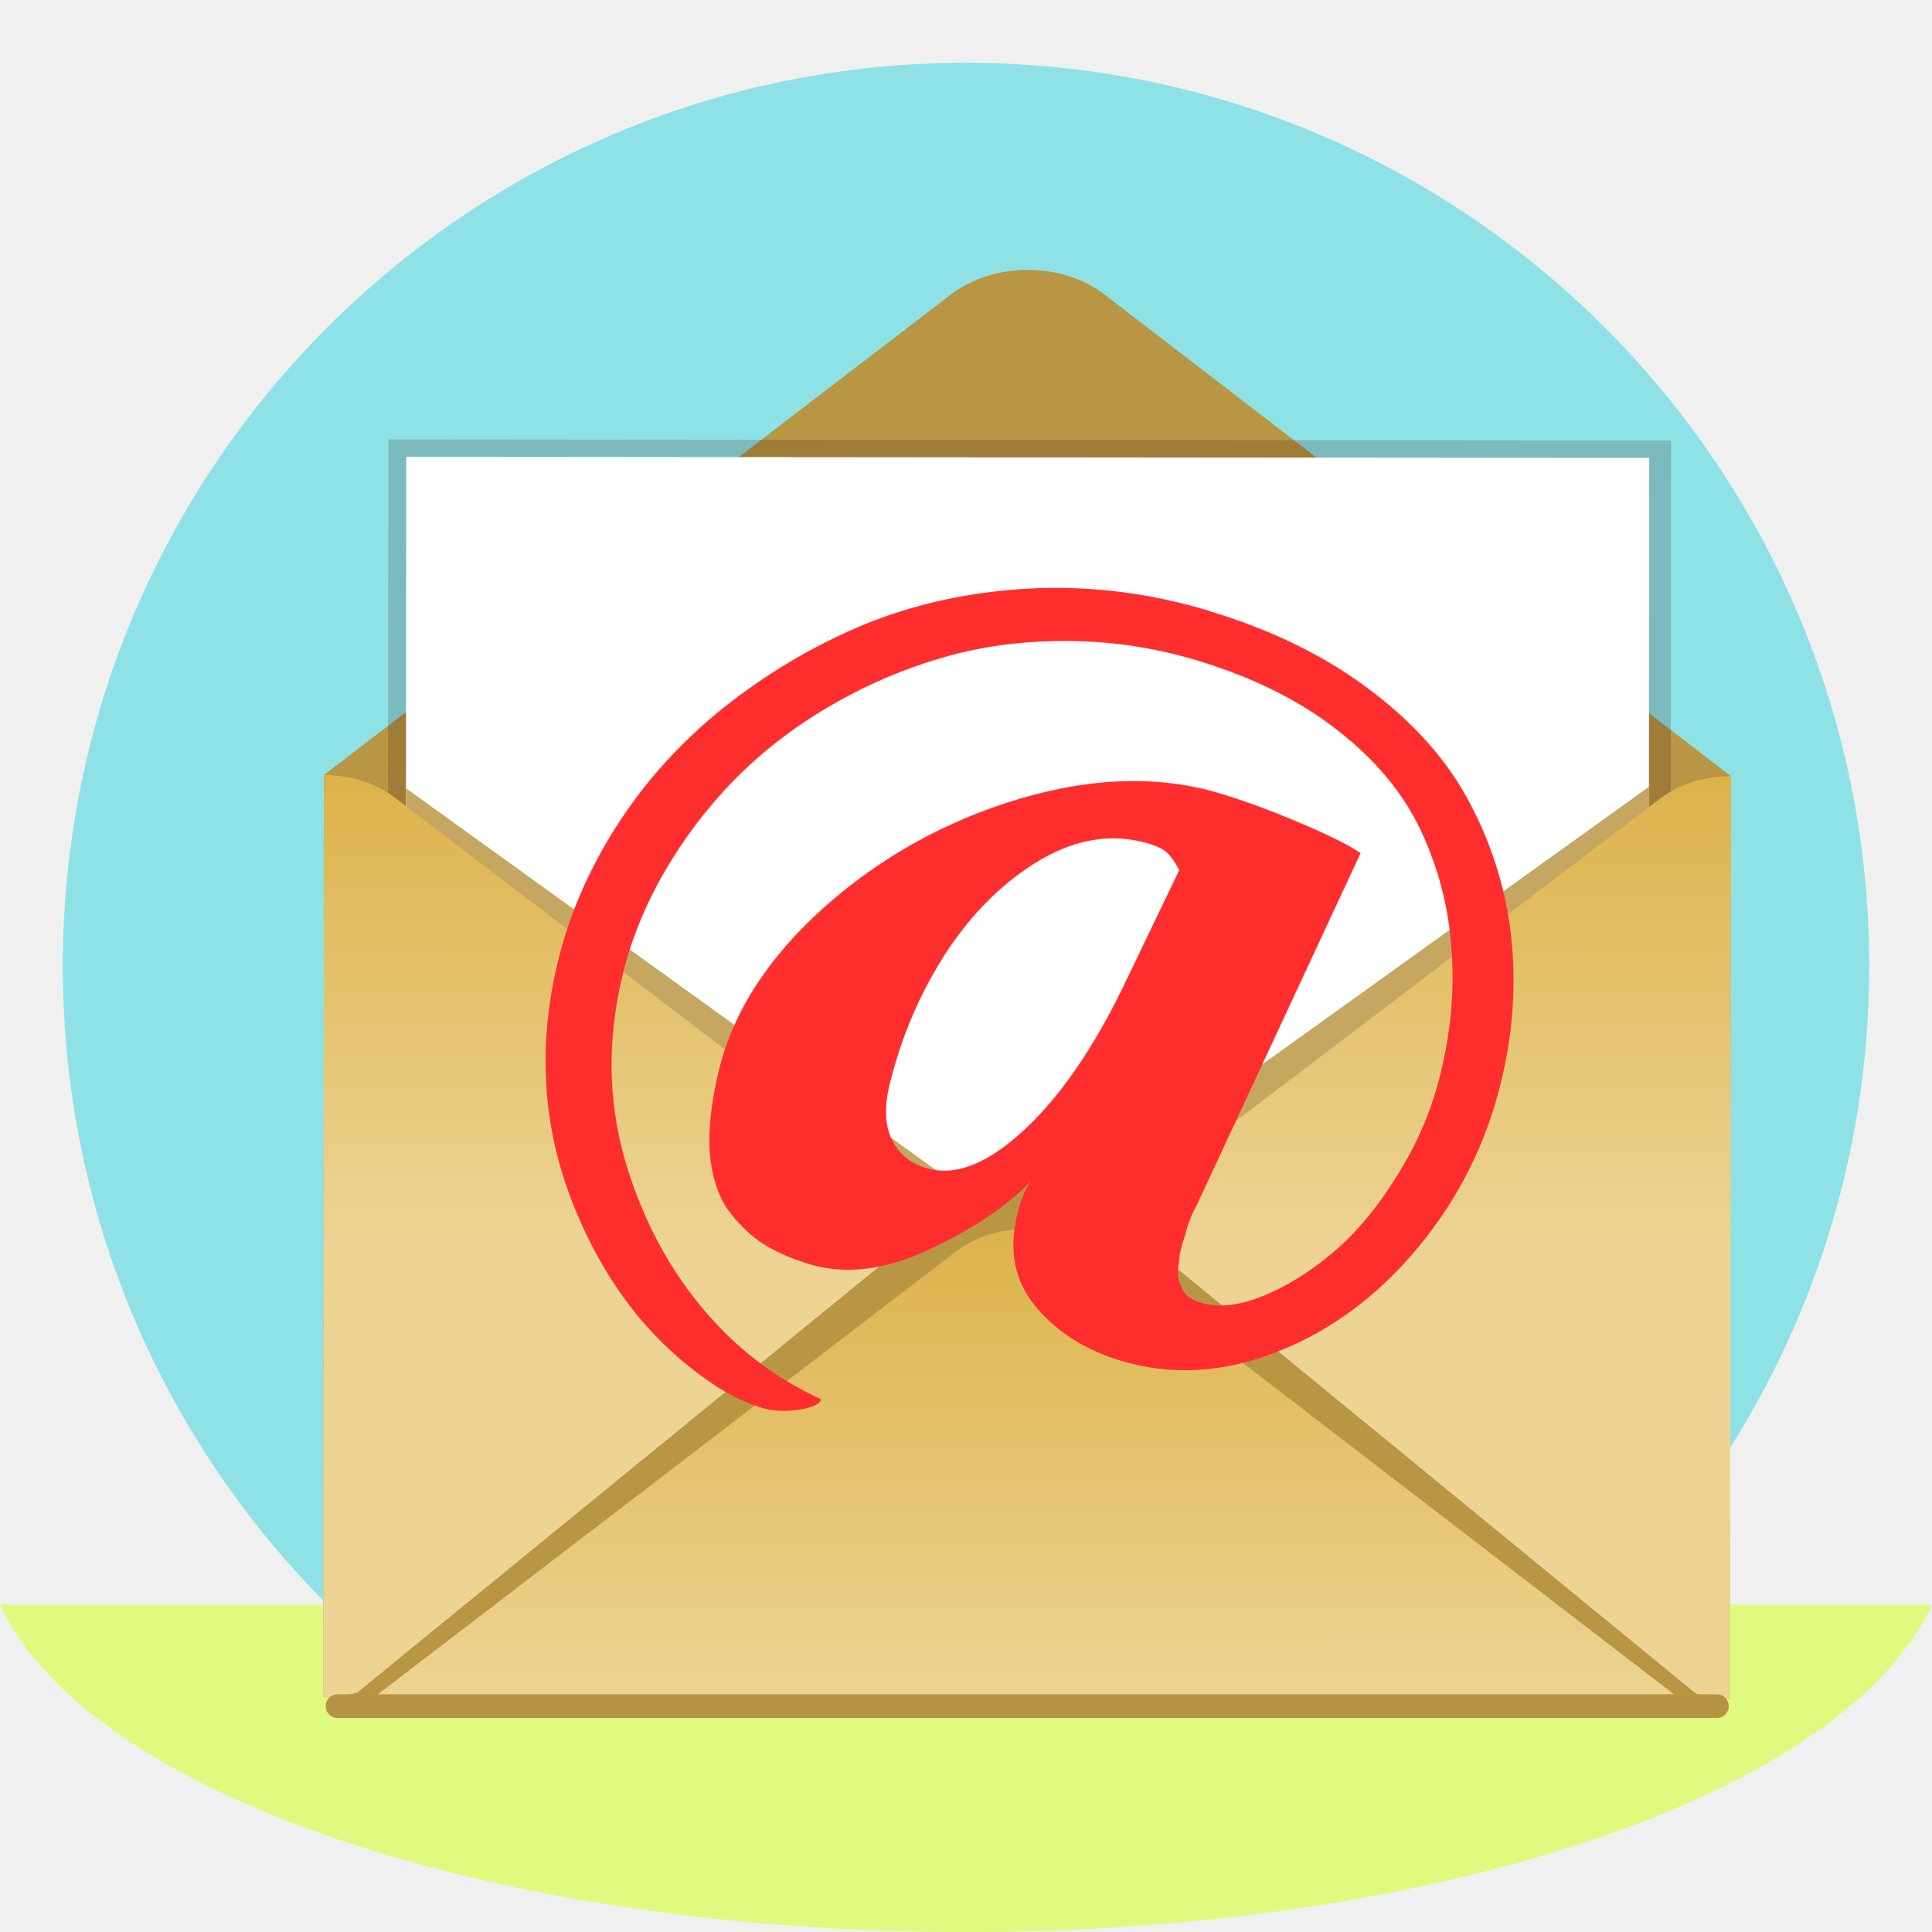
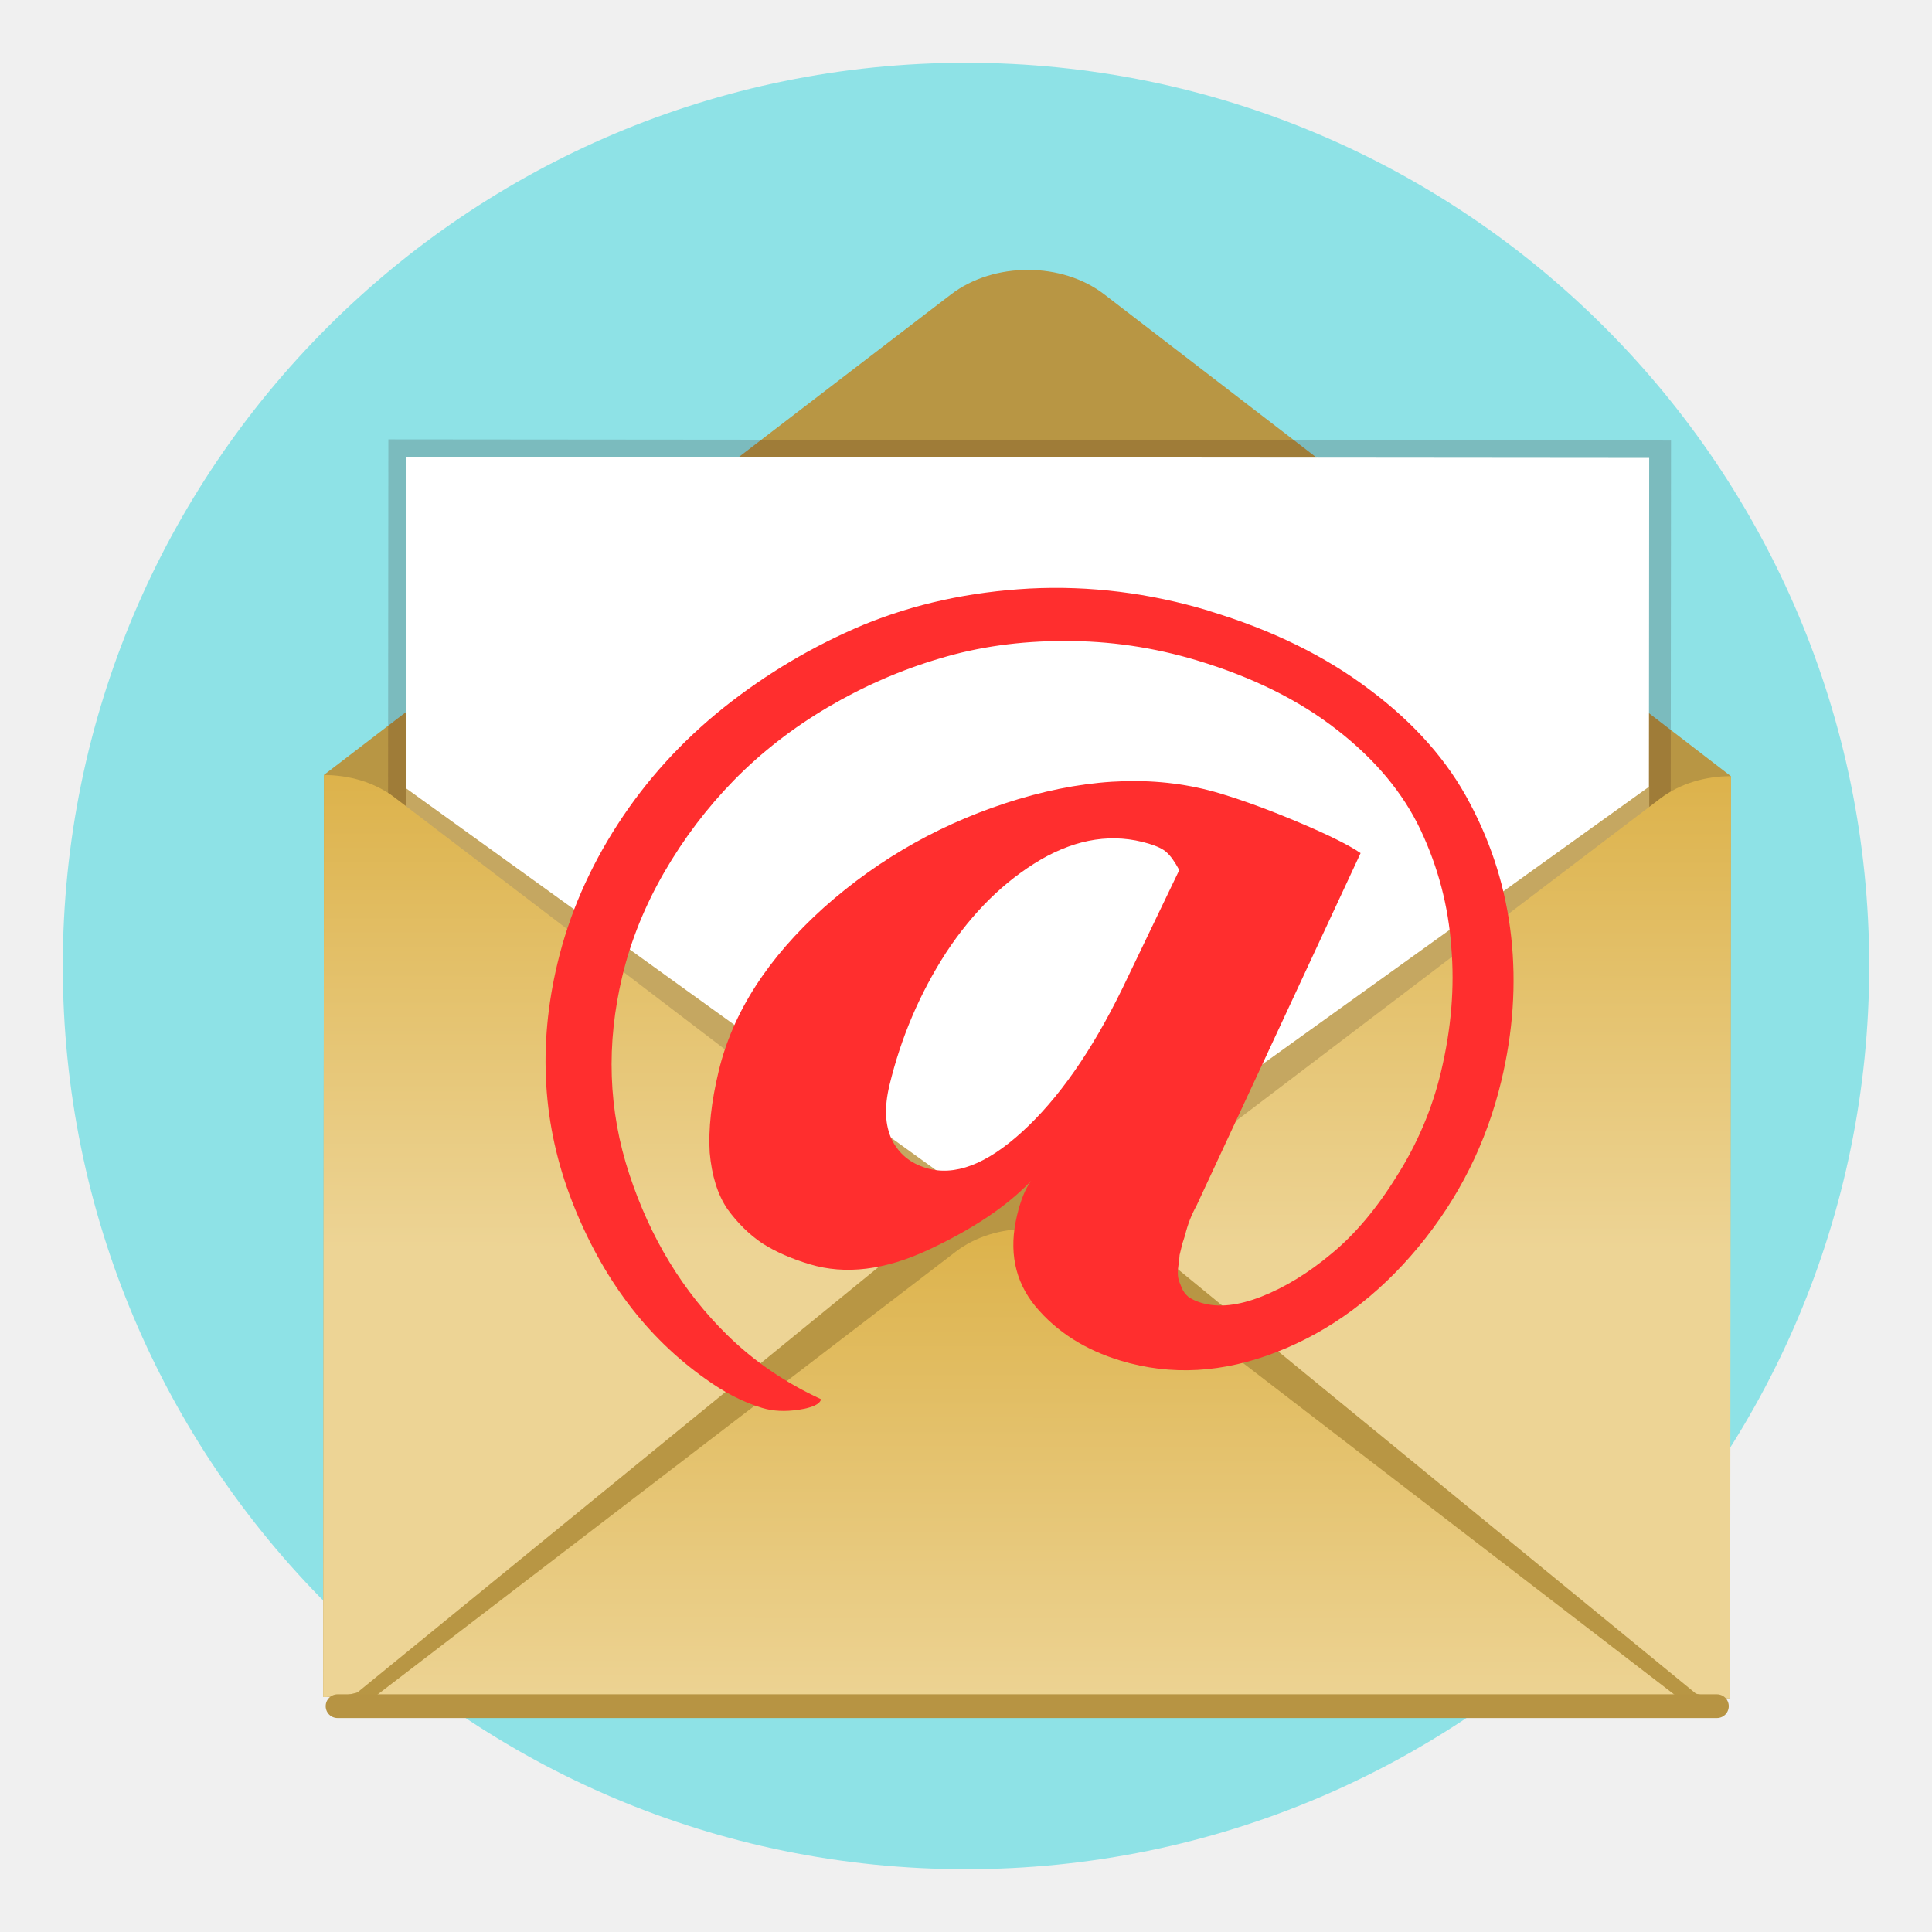
<svg xmlns="http://www.w3.org/2000/svg" xmlns:xlink="http://www.w3.org/1999/xlink" width="100" height="100" viewBox="0 0 26.458 26.458" version="1.1" id="svg2787">
  <defs id="defs2784">
    <linearGradient xlink:href="#linearGradient29522" id="linearGradient31309" gradientUnits="userSpaceOnUse" gradientTransform="matrix(0.7932409,-0.6089079,0.7932409,0.6089079,4.892518,-8.867114)" x1="14.228" y1="-29.19" x2="3.659" y2="-18.62" />
    <linearGradient id="linearGradient29522">
      <stop style="stop-color:#d4a125;stop-opacity:1;" offset="0" id="stop29518" />
      <stop style="stop-color:#edd495;stop-opacity:1;" offset="1" id="stop29520" />
    </linearGradient>
    <linearGradient xlink:href="#linearGradient29522" id="linearGradient31385" gradientUnits="userSpaceOnUse" gradientTransform="matrix(-0.7932409,-0.6089079,-0.7932409,0.6089079,5.107999,-8.867114)" x1="14.228" y1="-29.19" x2="3.659" y2="-18.62" />
    <linearGradient xlink:href="#linearGradient29522" id="linearGradient29605" gradientUnits="userSpaceOnUse" gradientTransform="matrix(0.8001375,-0.6190755,0.8001375,0.6190755,17.50946,-0.3688092)" x1="14.228" y1="-29.19" x2="3.659" y2="-18.62" />
    <linearGradient xlink:href="#linearGradient29522" id="linearGradient43496" gradientUnits="userSpaceOnUse" gradientTransform="matrix(0.7932409,-0.6089079,0.7932409,0.6089079,4.892518,-8.867114)" x1="14.228" y1="-29.19" x2="3.659" y2="-18.62" />
    <linearGradient xlink:href="#linearGradient29522" id="linearGradient43498" gradientUnits="userSpaceOnUse" gradientTransform="matrix(-0.7932409,-0.6089079,-0.7932409,0.6089079,5.107999,-8.867114)" x1="14.228" y1="-29.19" x2="3.659" y2="-18.62" />
    <linearGradient xlink:href="#linearGradient29522" id="linearGradient43500" gradientUnits="userSpaceOnUse" gradientTransform="matrix(0.8001375,-0.6190755,0.8001375,0.6190755,17.50946,-0.3688092)" x1="14.228" y1="-29.19" x2="3.659" y2="-18.62" />
  </defs>
  <g id="layer1">
    <circle style="fill:#8ee2e6;fill-opacity:1;fill-rule:evenodd;stroke-width:0.265" id="path19668" cx="13.229" cy="13.229" r="12.369" />
    <g id="g117847" transform="translate(-85.68201,-18.42902)">
      <path id="rect29651" style="fill:#b89644;fill-opacity:1;fill-rule:evenodd;stroke-width:0.253" d="m -35.605,27.319 c -0.493,-1e-6 -0.985,0.145 -1.362,0.435 l -11.147,8.557 h 0.002 V 52.708 h 25.015 V 36.311 h 0.002 L -34.243,27.754 c -0.377,-0.29 -0.87,-0.435 -1.363,-0.435 z" />
      <rect style="mix-blend-mode:multiply;fill:#ddd3d3;fill-opacity:1;fill-rule:evenodd;stroke-width:0.259" id="rect31549-1" width="22.808" height="19.408" x="-46.973" y="31.063" />
      <rect style="fill:#ffffff;fill-rule:evenodd;stroke-width:0.265" id="rect31549" width="22.101" height="20.893" x="-46.656" y="31.253" />
      <text xml:space="preserve" style="font-style:normal;font-weight:normal;font-size:15.525px;line-height:1.25;font-family:sans-serif;fill:#000000;fill-opacity:1;stroke:none;stroke-width:0.243" x="-31.271" y="52.283" id="text33454" transform="matrix(0.9981024,0.2998089,-0.2238531,0.9346605,0,0)">
        <tspan id="tspan33452" style="font-style:normal;font-variant:normal;font-weight:bold;font-stretch:normal;font-size:15.525px;font-family:Amiri;-inkscape-font-specification:'Amiri Bold';fill:#ff2e2e;fill-opacity:1;stroke-width:0.243" x="-31.271" y="52.283">@</tspan>
      </text>
      <path id="path31562" style="mix-blend-mode:normal;fill:#c5a761;fill-opacity:1;stroke:#000000;stroke-width:0;stroke-linecap:butt;stroke-linejoin:miter;stroke-dasharray:none;stroke-opacity:1" d="m -24.548,36.496 -11.088,7.975 -11.019,-7.925 v 2.948 l 9.954,8.797 h 1.995 l -0.003,-0.05 h 0.208 l 9.953,-8.798 z" />
      <g id="g31560" transform="matrix(1,0,0,0.991651,-40.60526,66.98862)">
        <g id="g31553">
          <path id="rect29033-76-4" style="fill:url(#linearGradient31309);fill-opacity:1;fill-rule:evenodd;stroke-width:0.295" d="m -7.509,-30.936 v 16.535 c 0.453,10e-7 0.906,-0.133 1.253,-0.399 l 10.25,-7.868 -10.25,-7.868 c -0.347,-0.266 -0.8,-0.399 -1.253,-0.399 z" />
          <path id="rect29033-76-4-0" style="fill:url(#linearGradient31385);fill-opacity:1;fill-rule:evenodd;stroke-width:0.295" d="m 17.51,-30.936 v 16.535 c -0.453,10e-7 -0.906,-0.133 -1.253,-0.399 L 6.007,-22.668 16.257,-30.537 c 0.347,-0.266 0.8,-0.399 1.253,-0.399 z" />
        </g>
        <path id="rect29033-76-0" style="fill:#b89644;fill-opacity:1;fill-rule:evenodd;stroke-width:0.319" d="m 5,-23.668 c -0.473,-1e-6 -0.945,0.149 -1.307,0.448 l -10.696,8.82 H 17.003 L 6.307,-23.221 C 5.945,-23.519 5.473,-23.668 5,-23.668 Z" />
        <path id="rect29033-76" style="fill:url(#linearGradient29605);fill-opacity:1;fill-rule:evenodd;stroke-width:0.299" d="m 5,-22.806 c -0.457,-1e-6 -0.913,0.135 -1.264,0.406 l -10.339,8 H 16.603 L 6.264,-22.4 c -0.35,-0.271 -0.807,-0.406 -1.264,-0.406 z" />
      </g>
    </g>
-     <path style="fill:#e0fa7f;fill-opacity:1;fill-rule:evenodd;stroke-width:0.449" d="M 3.1666667e-7,21.976 A 13.464,5.496 0 0 0 13.229,26.458 13.464,5.496 0 0 0 26.458,21.976 Z" id="path79810" />
    <g id="g73378" transform="matrix(1.395301,0,0,1.395301,-2.017679,-6.844401)">
      <g id="g12354" transform="translate(2.473271,-2.25272)">
        <path id="rect29651-2" style="fill:#b89644;fill-opacity:1;fill-rule:evenodd;stroke-width:0.208" d="M 9.061,9.807 C 8.789,9.807 8.518,9.887 8.309,10.046 l -6.157,4.718 h 0.001 l -0.008,9.05 13.807,0.012 0.008,-9.05 0.001,1e-6 -6.149,-4.728 C 9.605,9.888 9.333,9.807 9.061,9.807 Z" />
        <rect style="mix-blend-mode:multiply;fill:#ddd3d3;fill-opacity:1;fill-rule:evenodd;stroke-width:0.217" id="rect31549-1-1" width="12.589" height="11.109" x="2.794" y="11.468" transform="matrix(0.9999996,8.934333e-4,-8.307461e-4,0.9999997,0,0)" />
        <rect style="fill:#ffffff;fill-rule:evenodd;stroke-width:0.221" id="rect31549-4" width="12.199" height="11.863" x="2.97" y="11.639" transform="matrix(0.9999996,8.8622662e-4,-8.3750161e-4,0.9999997,0,0)" />
        <path id="path31562-5" style="mix-blend-mode:normal;fill:#c5a761;fill-opacity:1;stroke:#000000;stroke-width:0;stroke-linecap:butt;stroke-linejoin:miter;stroke-dasharray:none;stroke-opacity:1" d="m 15.16,14.878 -6.124,4.396 -6.078,-4.379 -0.001,1.627 5.49,4.86 1.101,9.2e-4 -0.002,-0.028 0.115,9.8e-5 5.498,-4.851 z" />
        <g id="g31560-9" transform="matrix(0.5519462,4.7551267e-4,-4.715426e-4,0.547338,6.282559,31.70014)" style="stroke-width:1.49">
          <g id="g31553-2" style="stroke-width:1.49">
            <path id="rect29033-76-4-3" style="fill:url(#linearGradient43496);fill-opacity:1;fill-rule:evenodd;stroke-width:0.439" d="m -7.509,-30.936 v 16.535 c 0.453,10e-7 0.906,-0.133 1.253,-0.399 l 10.25,-7.868 -10.25,-7.868 c -0.347,-0.266 -0.8,-0.399 -1.253,-0.399 z" />
            <path id="rect29033-76-4-0-6" style="fill:url(#linearGradient43498);fill-opacity:1;fill-rule:evenodd;stroke-width:0.439" d="m 17.51,-30.936 v 16.535 c -0.453,10e-7 -0.906,-0.133 -1.253,-0.399 L 6.007,-22.668 16.257,-30.537 c 0.347,-0.266 0.8,-0.399 1.253,-0.399 z" />
          </g>
          <path id="rect29033-76-0-7" style="fill:#b89644;fill-opacity:1;fill-rule:evenodd;stroke-width:0.475" d="m 5,-23.668 c -0.473,-1e-6 -0.945,0.149 -1.307,0.448 l -10.696,8.82 H 17.003 L 6.307,-23.221 C 5.945,-23.519 5.473,-23.668 5,-23.668 Z" />
          <path id="rect29033-76-47" style="fill:url(#linearGradient43500);fill-opacity:1;fill-rule:evenodd;stroke-width:0.445" d="m 5,-22.806 c -0.457,-1e-6 -0.913,0.135 -1.264,0.406 l -10.339,8 H 16.603 L 6.264,-22.4 c -0.35,-0.271 -0.807,-0.406 -1.264,-0.406 z" />
        </g>
        <g aria-label="@" transform="matrix(1.274256,0.3839567,-0.2868906,1.193323,-7.24316,-1.330588)" id="text33454-1" style="font-size:10.423px;line-height:1.25;stroke-width:0.243">
          <path d="m 15.78,7.061 q 0.728,0 1.293,0.234 0.565,0.229 0.911,0.636 0.351,0.407 0.529,0.931 0.178,0.524 0.178,1.13 0,0.763 -0.31,1.466 -0.31,0.702 -0.835,1.13 -0.524,0.427 -1.104,0.427 -0.412,0 -0.707,-0.219 -0.29,-0.219 -0.29,-0.657 0,-0.188 0.041,-0.295 -0.193,0.372 -0.616,0.763 -0.417,0.387 -0.83,0.387 -0.214,0 -0.377,-0.051 -0.163,-0.056 -0.31,-0.183 -0.142,-0.132 -0.224,-0.392 -0.076,-0.265 -0.076,-0.646 0,-0.723 0.473,-1.496 0.478,-0.774 1.211,-1.282 0.738,-0.509 1.44,-0.509 0.275,0 0.621,0.041 0.346,0.041 0.489,0.092 l -0.57,3.084 q -0.031,0.122 -0.031,0.254 0,0.01 -0.005,0.071 0,0.061 0,0.092 0.005,0.025 0.01,0.087 0.005,0.056 0.02,0.092 0.015,0.031 0.041,0.066 0.025,0.036 0.066,0.056 0.046,0.015 0.102,0.015 0.193,0 0.422,-0.188 0.229,-0.188 0.427,-0.489 0.204,-0.305 0.336,-0.748 0.137,-0.443 0.137,-0.896 0,-0.534 -0.142,-0.987 Q 17.963,8.619 17.678,8.252 17.393,7.886 16.905,7.677 16.421,7.468 15.78,7.468 q -0.504,0 -0.987,0.158 -0.478,0.153 -0.865,0.422 -0.387,0.265 -0.718,0.631 -0.326,0.361 -0.55,0.779 -0.219,0.412 -0.341,0.865 -0.122,0.453 -0.122,0.891 0,0.845 0.392,1.506 0.392,0.662 0.982,1.008 0.356,0.209 0.784,0.275 0,0.061 -0.142,0.132 -0.142,0.071 -0.265,0.071 -0.219,0 -0.458,-0.092 -0.743,-0.275 -1.262,-1.048 -0.519,-0.774 -0.519,-1.802 0,-0.595 0.193,-1.201 0.193,-0.606 0.56,-1.14 0.372,-0.539 0.86,-0.957 0.494,-0.417 1.13,-0.662 0.641,-0.244 1.328,-0.244 z m -0.031,1.924 q -0.407,0 -0.748,0.372 -0.336,0.372 -0.519,0.931 -0.178,0.56 -0.178,1.15 0,0.27 0.112,0.412 0.112,0.137 0.295,0.137 0.326,0 0.626,-0.499 0.305,-0.504 0.473,-1.333 L 16.014,9.117 q -0.071,-0.081 -0.122,-0.107 -0.046,-0.025 -0.142,-0.025 z" style="font-weight:bold;font-family:Amiri;-inkscape-font-specification:'Amiri Bold';fill:#ff2e2e" id="path9406" />
        </g>
      </g>
      <path style="fill:#dffa7f;fill-opacity:1;stroke:#b79443;stroke-width:0.233;stroke-linecap:round;stroke-linejoin:round;stroke-miterlimit:8;stroke-dasharray:none;stroke-opacity:1;paint-order:fill markers stroke;stop-color:#000000" d="M 18.297,21.651 H 4.759" id="path44300-0" />
    </g>
  </g>
</svg>
